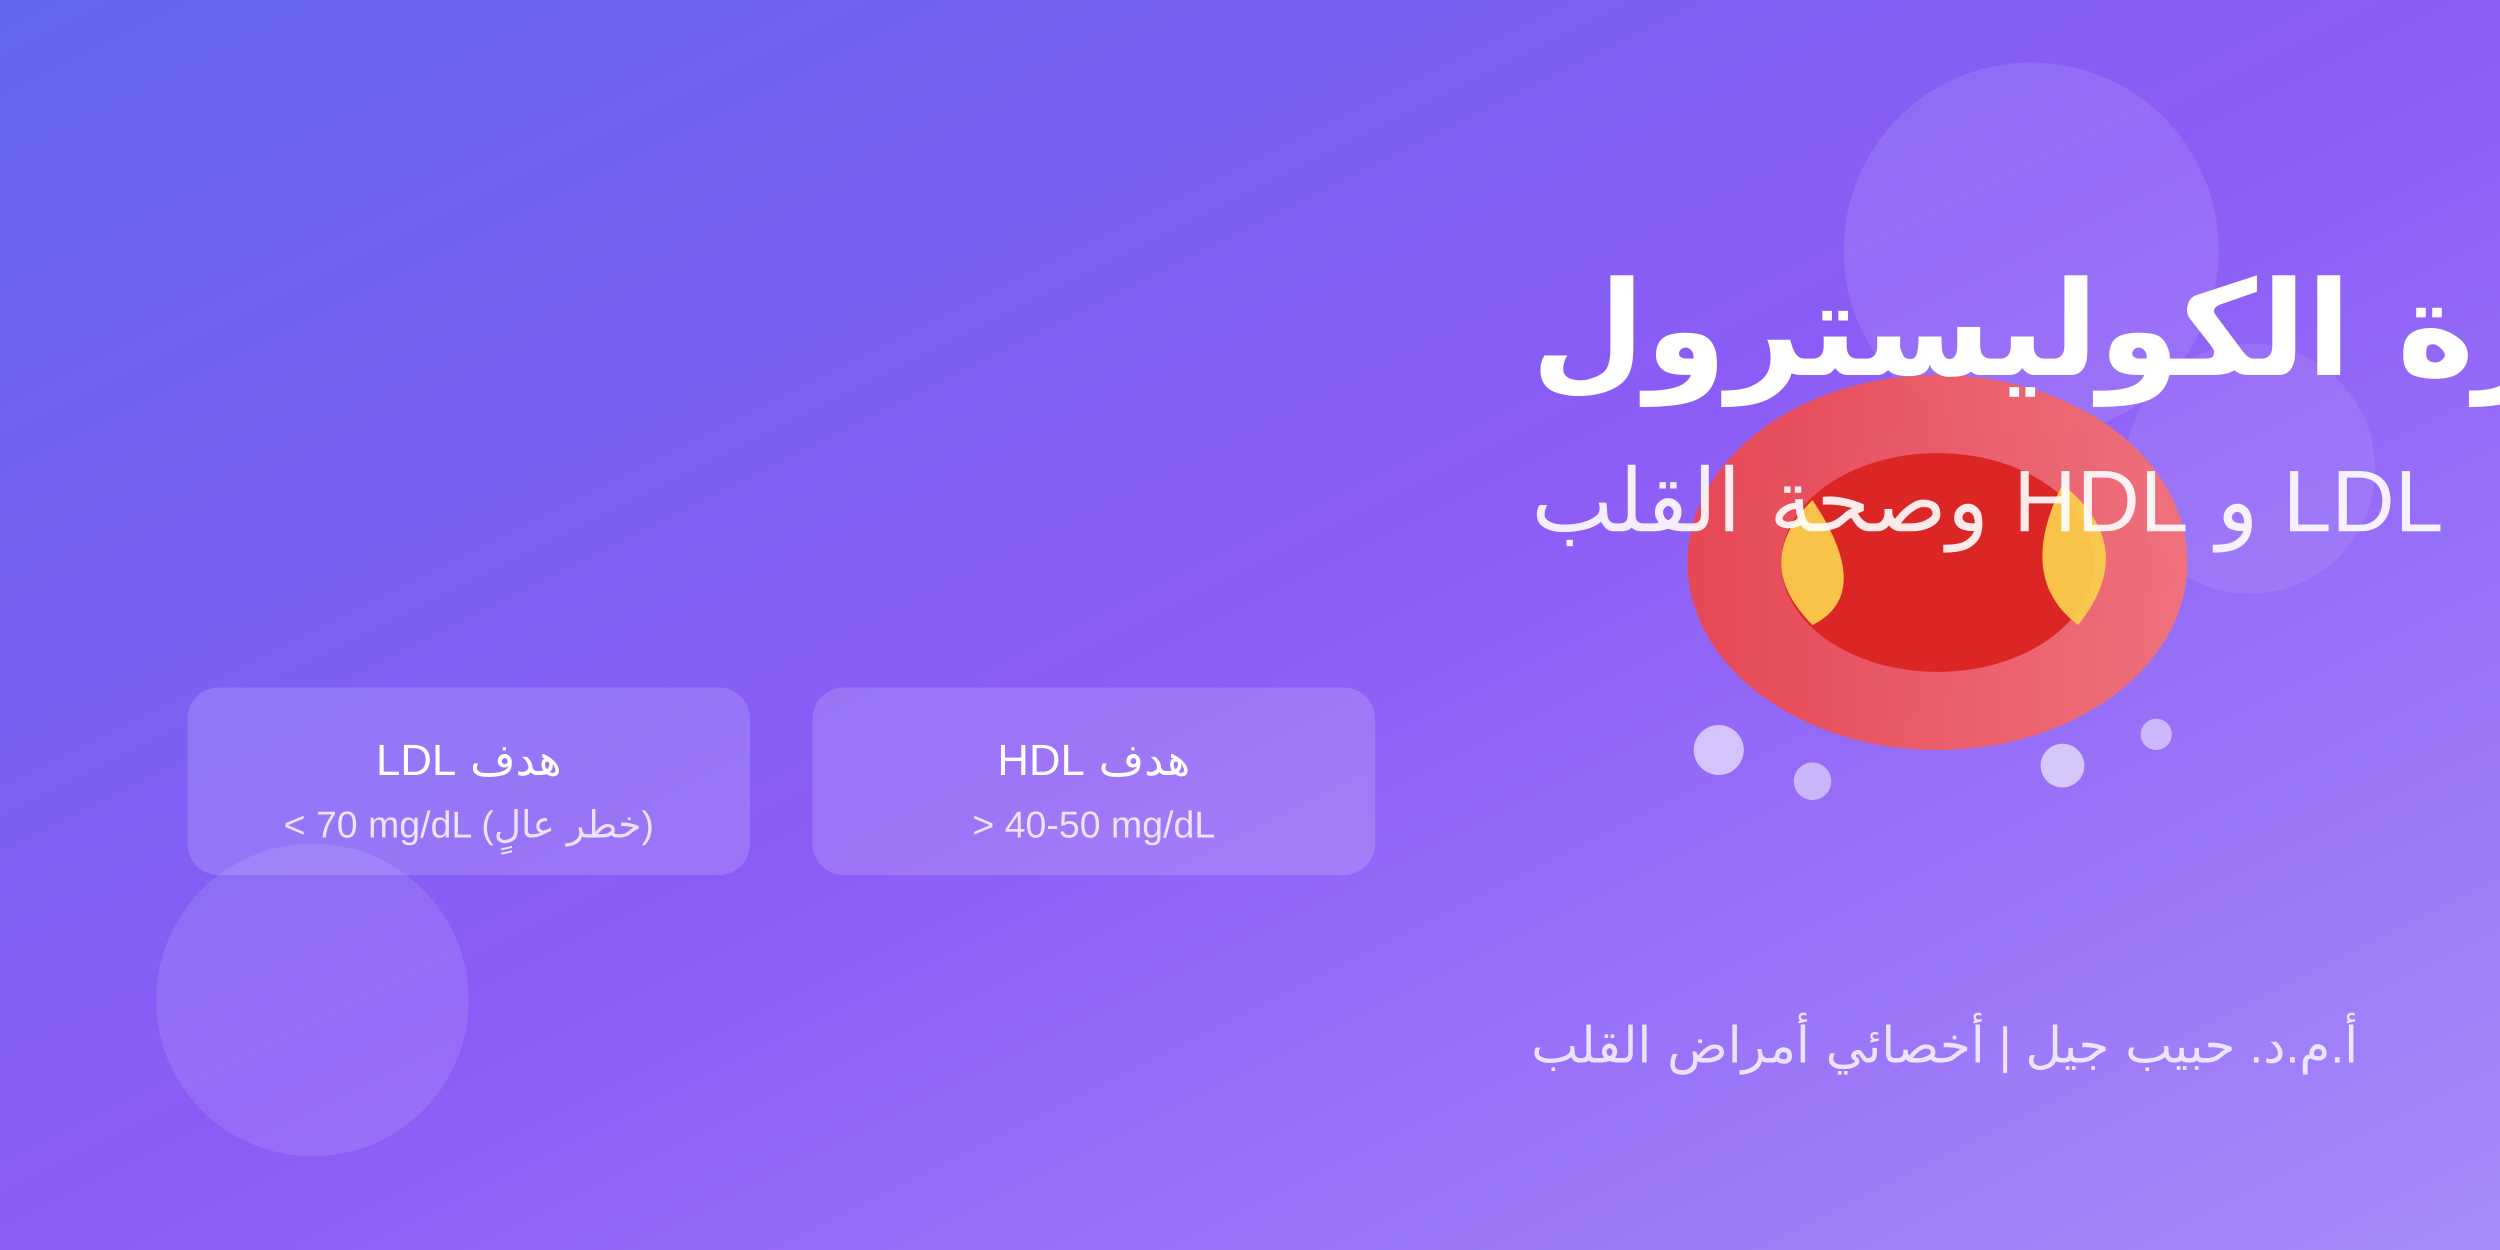
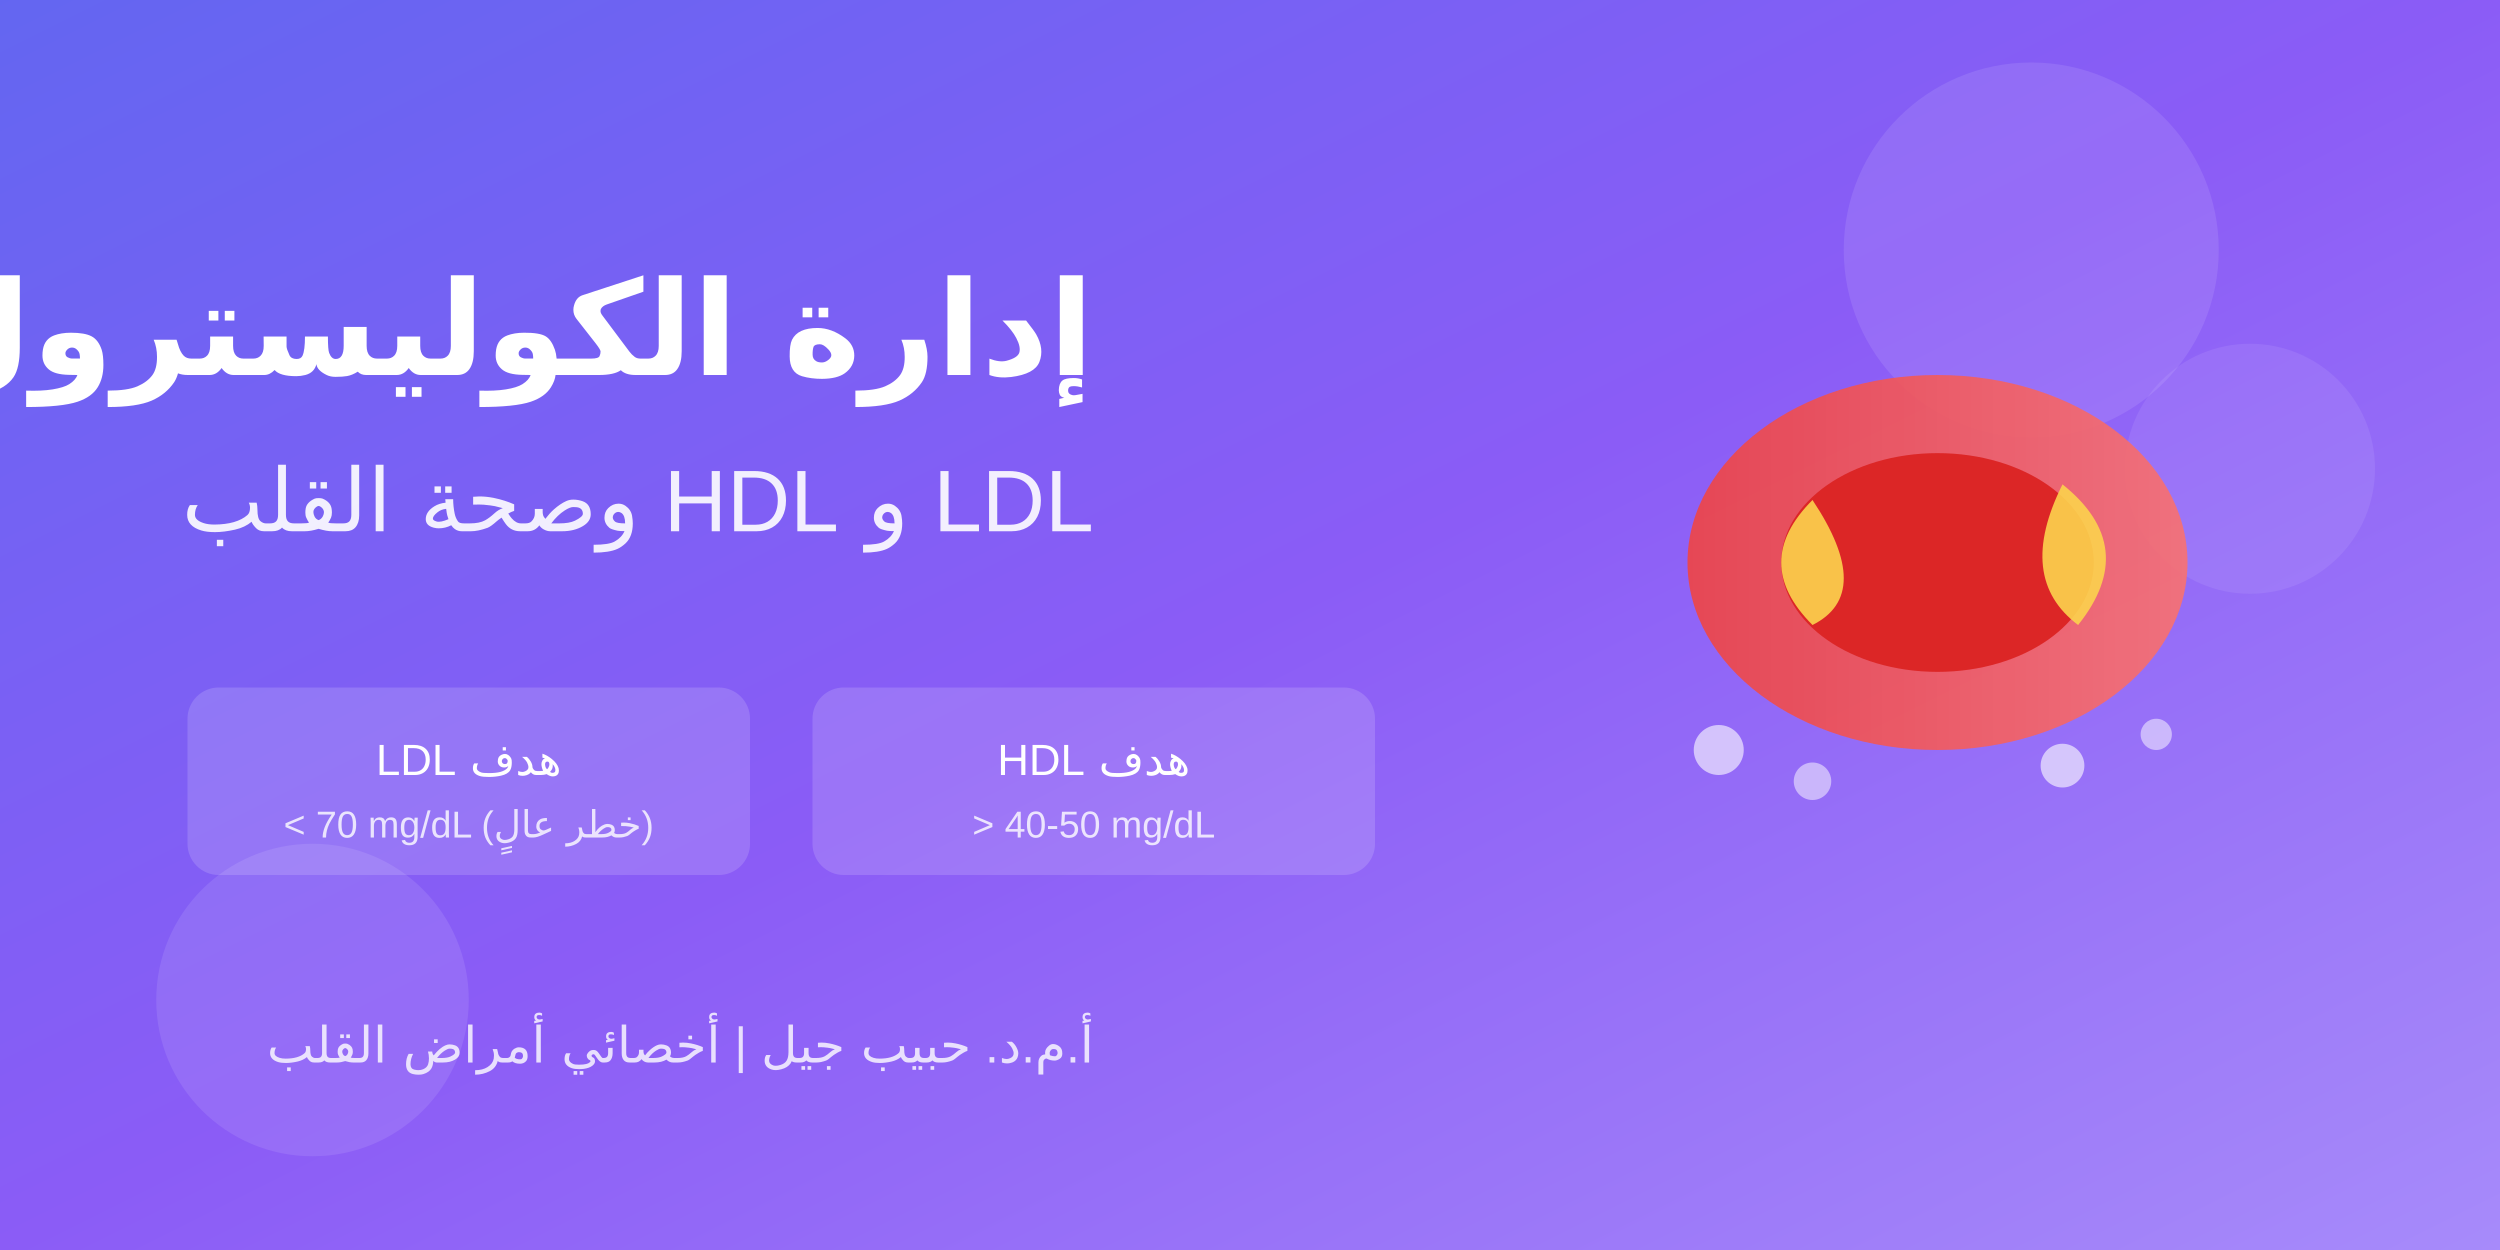
<svg xmlns="http://www.w3.org/2000/svg" viewBox="0 0 800 400">
  <defs>
    <linearGradient id="bgGradChol" x1="0%" y1="0%" x2="100%" y2="100%">
      <stop offset="0%" style="stop-color:#6366F1;stop-opacity:1" />
      <stop offset="50%" style="stop-color:#8B5CF6;stop-opacity:1" />
      <stop offset="100%" style="stop-color:#A78BFA;stop-opacity:1" />
    </linearGradient>
    <linearGradient id="arteryGradChol" x1="0%" y1="0%" x2="100%" y2="0%">
      <stop offset="0%" style="stop-color:#EF4444;stop-opacity:1" />
      <stop offset="100%" style="stop-color:#F87171;stop-opacity:1" />
    </linearGradient>
  </defs>
  <rect width="800" height="400" fill="url(#bgGradChol)" />
  <circle cx="650" cy="80" r="60" fill="rgba(255,255,255,0.1)" />
  <circle cx="720" cy="150" r="40" fill="rgba(255,255,255,0.08)" />
  <circle cx="100" cy="320" r="50" fill="rgba(255,255,255,0.1)" />
  <g transform="translate(520, 100)">
    <ellipse cx="100" cy="80" rx="80" ry="60" fill="url(#arteryGradChol)" opacity="0.9" />
    <ellipse cx="100" cy="80" rx="50" ry="35" fill="#DC2626" />
    <path d="M60,60 Q40,80 60,100 Q80,90 60,60" fill="#FCD34D" opacity="0.9" />
    <path d="M140,55 Q165,75 145,100 Q125,85 140,55" fill="#FCD34D" opacity="0.9" />
    <circle cx="30" cy="140" r="8" fill="white" opacity="0.6" />
    <circle cx="60" cy="150" r="6" fill="white" opacity="0.5" />
    <circle cx="140" cy="145" r="7" fill="white" opacity="0.6" />
    <circle cx="170" cy="135" r="5" fill="white" opacity="0.5" />
  </g>
-   <text x="490" y="120" font-family="Arial, sans-serif" font-size="42" font-weight="bold" fill="white" text-anchor="end" direction="rtl">
+   <text x="350" y="120" font-family="Arial, sans-serif" font-size="42" font-weight="bold" fill="white" text-anchor="start" direction="rtl">
    إدارة الكوليسترول
  </text>
-   <text x="490" y="170" font-family="Arial, sans-serif" font-size="28" fill="rgba(255,255,255,0.9)" text-anchor="end" direction="rtl">
+   <text x="350" y="170" font-family="Arial, sans-serif" font-size="28" fill="rgba(255,255,255,0.9)" text-anchor="start" direction="rtl">
    LDL و HDL وصحة القلب
  </text>
  <g transform="translate(60, 220)">
    <rect x="0" y="0" width="180" height="60" rx="10" fill="rgba(255,255,255,0.15)" />
    <text x="90" y="28" font-family="Arial, sans-serif" font-size="14" fill="white" text-anchor="middle" direction="rtl">هدف LDL</text>
    <text x="90" y="48" font-family="Arial, sans-serif" font-size="12" fill="rgba(255,255,255,0.8)" text-anchor="middle">&lt; 70 mg/dL (خطر عالٍ)</text>
  </g>
  <g transform="translate(260, 220)">
    <rect x="0" y="0" width="180" height="60" rx="10" fill="rgba(255,255,255,0.15)" />
    <text x="90" y="28" font-family="Arial, sans-serif" font-size="14" fill="white" text-anchor="middle" direction="rtl">هدف HDL</text>
    <text x="90" y="48" font-family="Arial, sans-serif" font-size="12" fill="rgba(255,255,255,0.8)" text-anchor="middle">&gt; 40-50 mg/dL</text>
  </g>
-   <text x="490" y="340" font-family="Arial, sans-serif" font-size="16" fill="rgba(255,255,255,0.8)" text-anchor="end" direction="rtl">
+   <text x="350" y="340" font-family="Arial, sans-serif" font-size="16" fill="rgba(255,255,255,0.8)" text-anchor="start" direction="rtl">
    أ.م.د. حبيب جيل | أخصائي أمراض القلب
  </text>
</svg>
